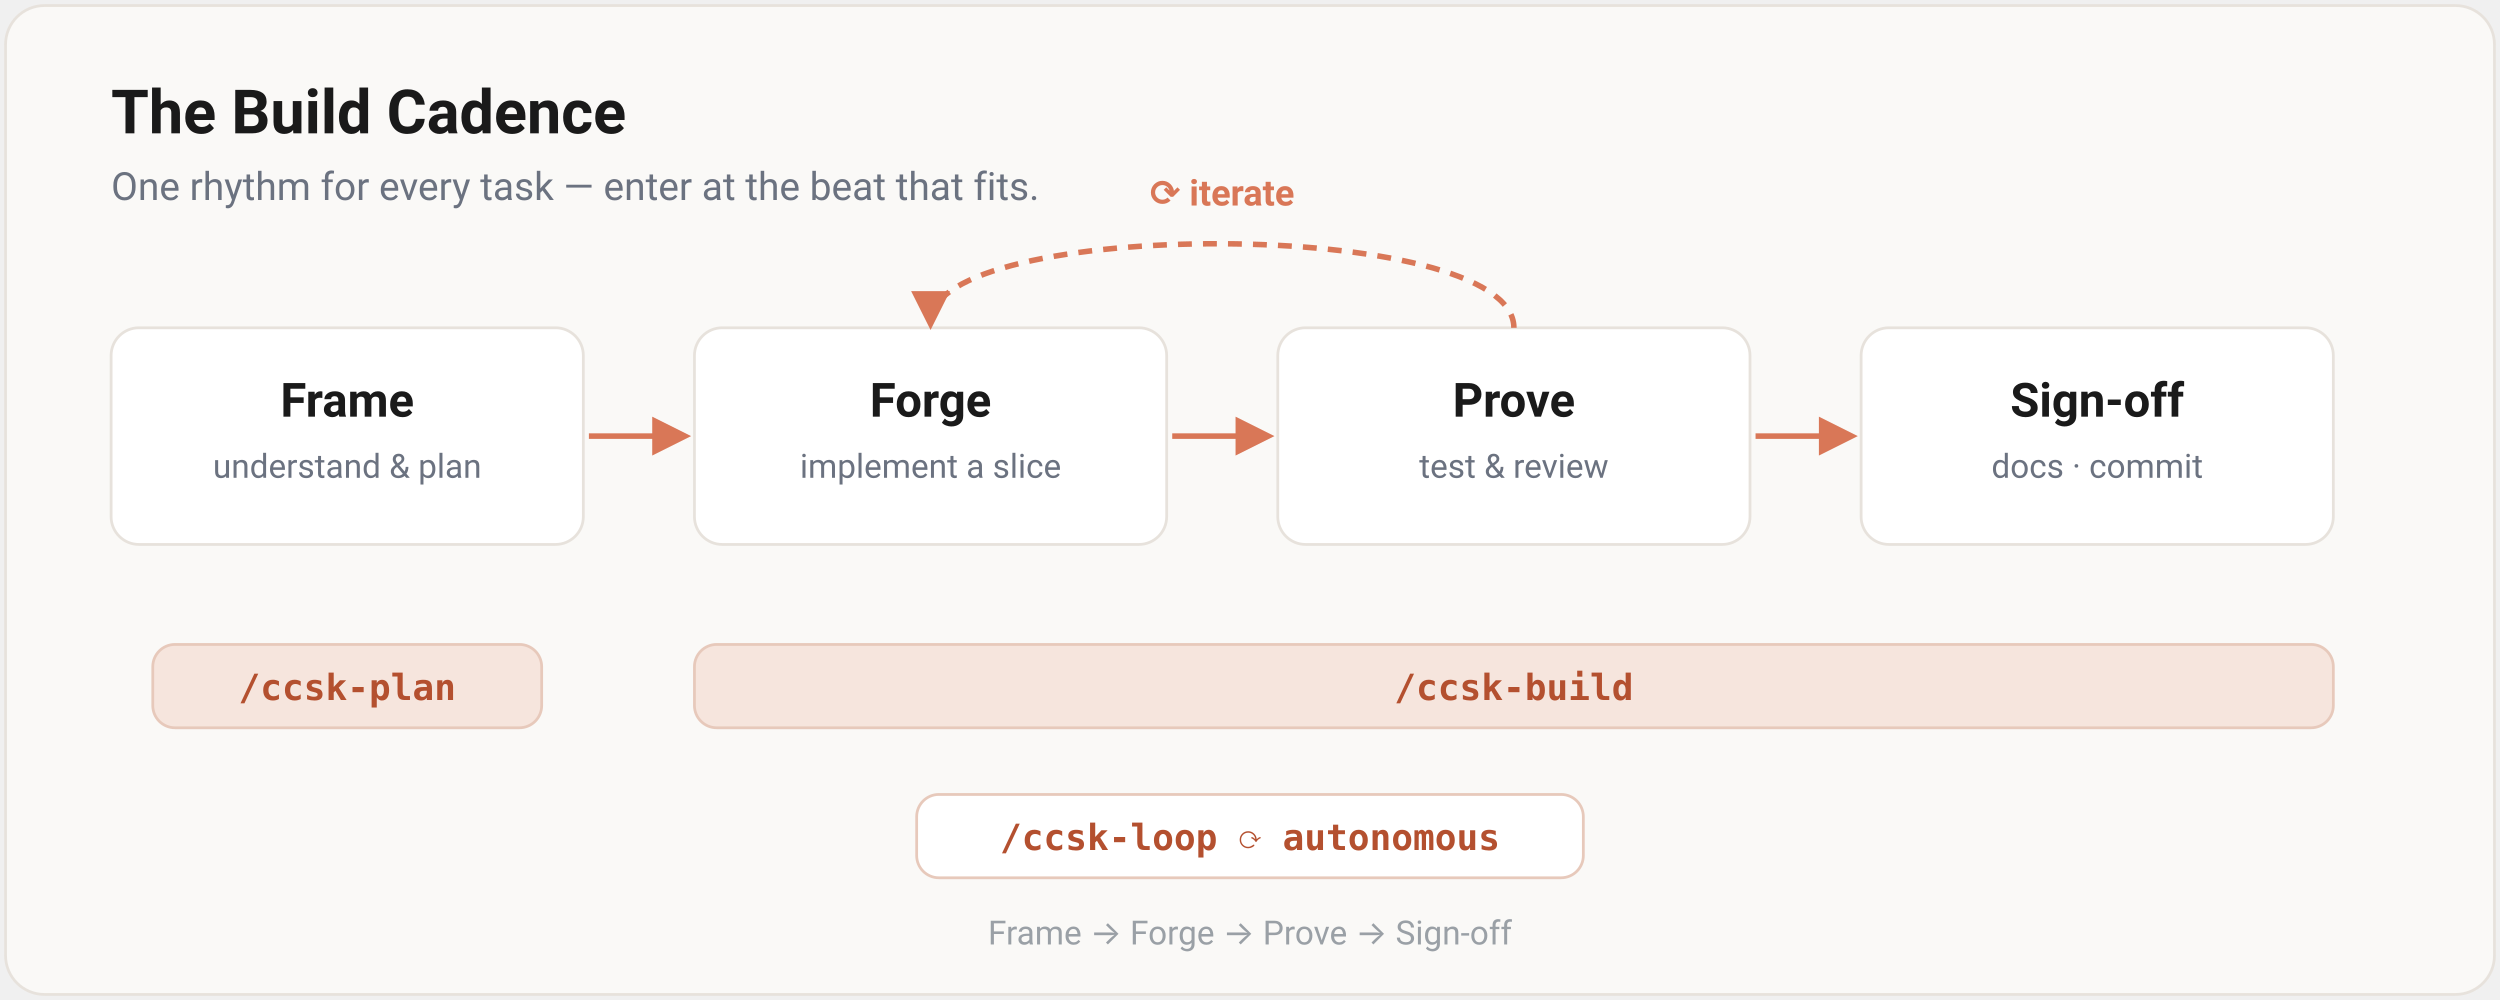
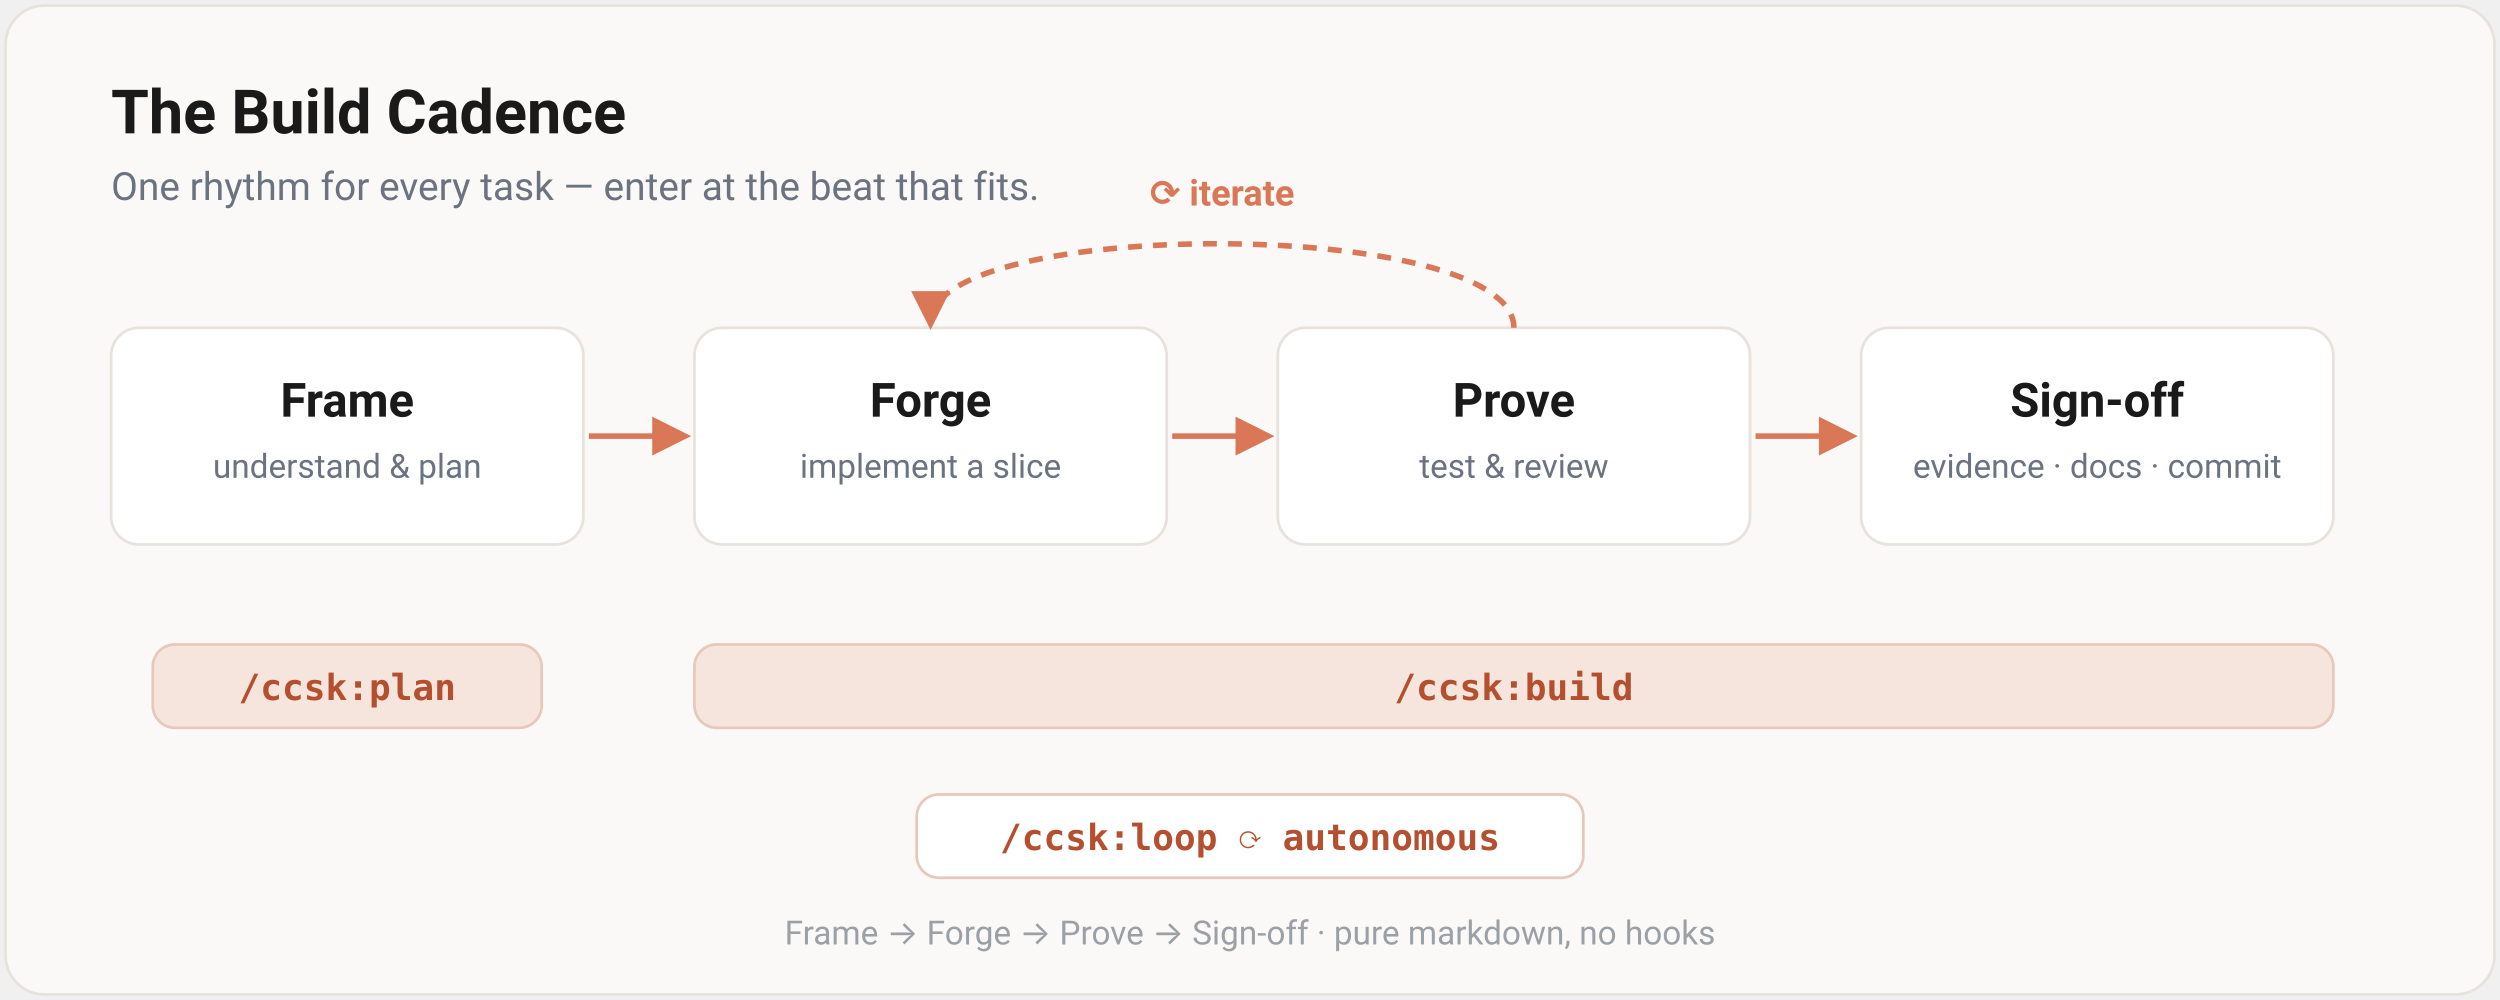
<svg xmlns="http://www.w3.org/2000/svg" viewBox="0 0 900 360" width="900" font-family="-apple-system, BlinkMacSystemFont, 'Segoe UI', Roboto, sans-serif">
  <defs>
    <marker id="bcArrow" viewBox="0 0 10 10" refX="8" refY="5" markerWidth="7" markerHeight="7" orient="auto-start-reverse">
      <path d="M0 0 L10 5 L0 10 z" fill="#D97757" />
    </marker>
  </defs>
  <rect x="2" y="2" width="896" height="356" rx="14" fill="#FAF9F7" stroke="#E7E2DC" />
  <text x="40" y="48" font-size="22" font-weight="700" fill="#1A1A1A">The Build Cadence</text>
  <text x="40" y="72" font-size="14" fill="#6B7280">One rhythm for every task — enter at the beat that fits.</text>
  <rect x="40" y="118" width="170" height="78" rx="10" fill="#FFFFFF" stroke="#E7E2DC" />
  <text x="125" y="150" text-anchor="middle" font-size="17" font-weight="700" fill="#1A1A1A">Frame</text>
  <text x="125" y="172" text-anchor="middle" font-size="12" fill="#6B7280">understand &amp; plan</text>
  <rect x="250" y="118" width="170" height="78" rx="10" fill="#FFFFFF" stroke="#E7E2DC" />
  <text x="335" y="150" text-anchor="middle" font-size="17" font-weight="700" fill="#1A1A1A">Forge</text>
  <text x="335" y="172" text-anchor="middle" font-size="12" fill="#6B7280">implement a slice</text>
  <rect x="460" y="118" width="170" height="78" rx="10" fill="#FFFFFF" stroke="#E7E2DC" />
  <text x="545" y="150" text-anchor="middle" font-size="17" font-weight="700" fill="#1A1A1A">Prove</text>
  <text x="545" y="172" text-anchor="middle" font-size="12" fill="#6B7280">test &amp; review</text>
  <rect x="670" y="118" width="170" height="78" rx="10" fill="#FFFFFF" stroke="#E7E2DC" />
  <text x="755" y="150" text-anchor="middle" font-size="17" font-weight="700" fill="#1A1A1A">Sign-off</text>
-   <text x="755" y="172" text-anchor="middle" font-size="12" fill="#6B7280">docs · commit</text>
+   <text x="755" y="172" text-anchor="middle" font-size="12" fill="#6B7280">evidence · docs · commit</text>
  <line x1="212" y1="157" x2="246" y2="157" stroke="#D97757" stroke-width="2" marker-end="url(#bcArrow)" />
  <line x1="422" y1="157" x2="456" y2="157" stroke="#D97757" stroke-width="2" marker-end="url(#bcArrow)" />
  <line x1="632" y1="157" x2="666" y2="157" stroke="#D97757" stroke-width="2" marker-end="url(#bcArrow)" />
  <path d="M545 118 C545 78, 335 78, 335 116" fill="none" stroke="#D97757" stroke-width="2" stroke-dasharray="5 4" marker-end="url(#bcArrow)" />
  <text x="440" y="74" text-anchor="middle" font-size="13" fill="#D97757" font-weight="600">⟳ iterate</text>
  <rect x="55" y="232" width="140" height="30" rx="8" fill="#F6E5DD" stroke="#E7C9BB" />
-   <text x="125" y="252" text-anchor="middle" font-size="13" font-weight="600" fill="#B4502F" font-family="ui-monospace, SFMono-Regular, Menlo, monospace">/ccsk-plan</text>
+   <text x="125" y="252" text-anchor="middle" font-size="13" font-weight="600" fill="#B4502F" font-family="ui-monospace, SFMono-Regular, Menlo, monospace">/ccsk:plan</text>
  <rect x="250" y="232" width="590" height="30" rx="8" fill="#F6E5DD" stroke="#E7C9BB" />
-   <text x="545" y="252" text-anchor="middle" font-size="13" font-weight="600" fill="#B4502F" font-family="ui-monospace, SFMono-Regular, Menlo, monospace">/ccsk-build</text>
+   <text x="545" y="252" text-anchor="middle" font-size="13" font-weight="600" fill="#B4502F" font-family="ui-monospace, SFMono-Regular, Menlo, monospace">/ccsk:build</text>
  <rect x="330" y="286" width="240" height="30" rx="8" fill="#FFFFFF" stroke="#E7C9BB" />
-   <text x="450" y="306" text-anchor="middle" font-size="13" font-weight="600" fill="#B4502F" font-family="ui-monospace, SFMono-Regular, Menlo, monospace">/ccsk-loop  ⟳ autonomous</text>
-   <text x="450" y="340" text-anchor="middle" font-size="12" fill="#9AA0A6">Frame → Forge → Prove → Sign-off</text>
+   <text x="450" y="306" text-anchor="middle" font-size="13" font-weight="600" fill="#B4502F" font-family="ui-monospace, SFMono-Regular, Menlo, monospace">/ccsk:loop  ⟳ autonomous</text>
+   <text x="450" y="340" text-anchor="middle" font-size="12" fill="#9AA0A6">Frame → Forge → Prove → Sign-off · pure markdown, no hooks</text>
</svg>
